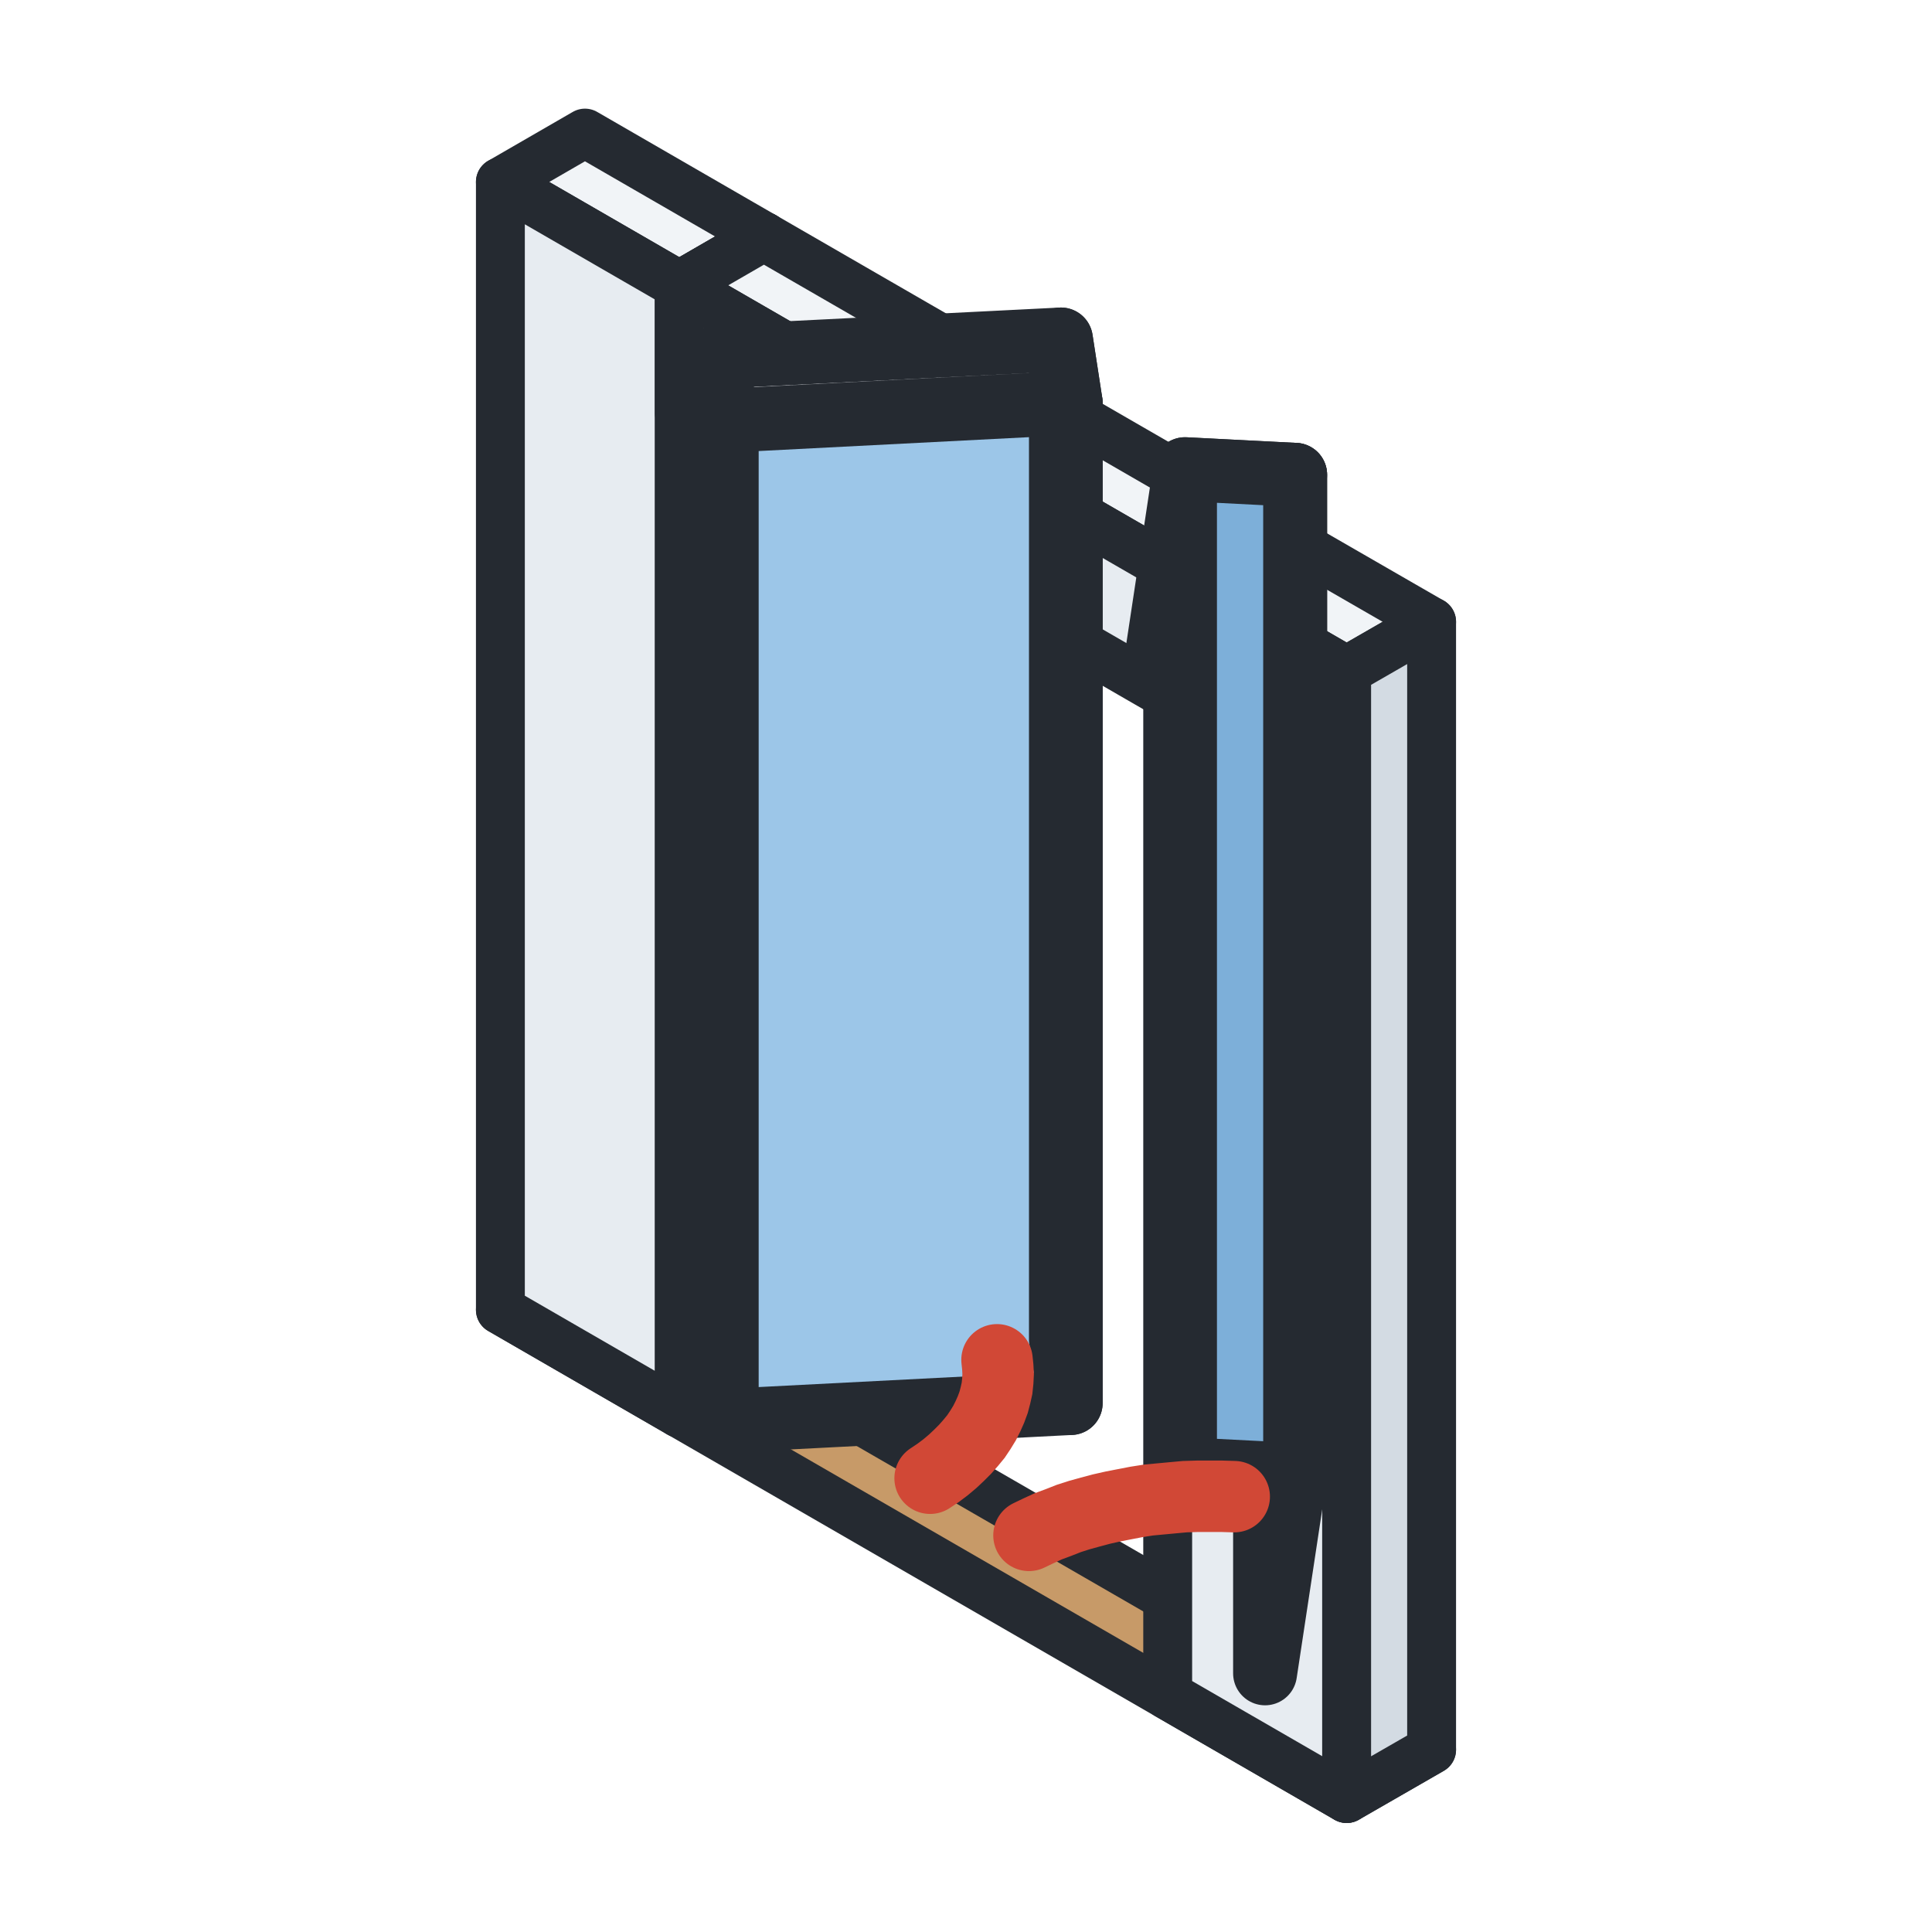
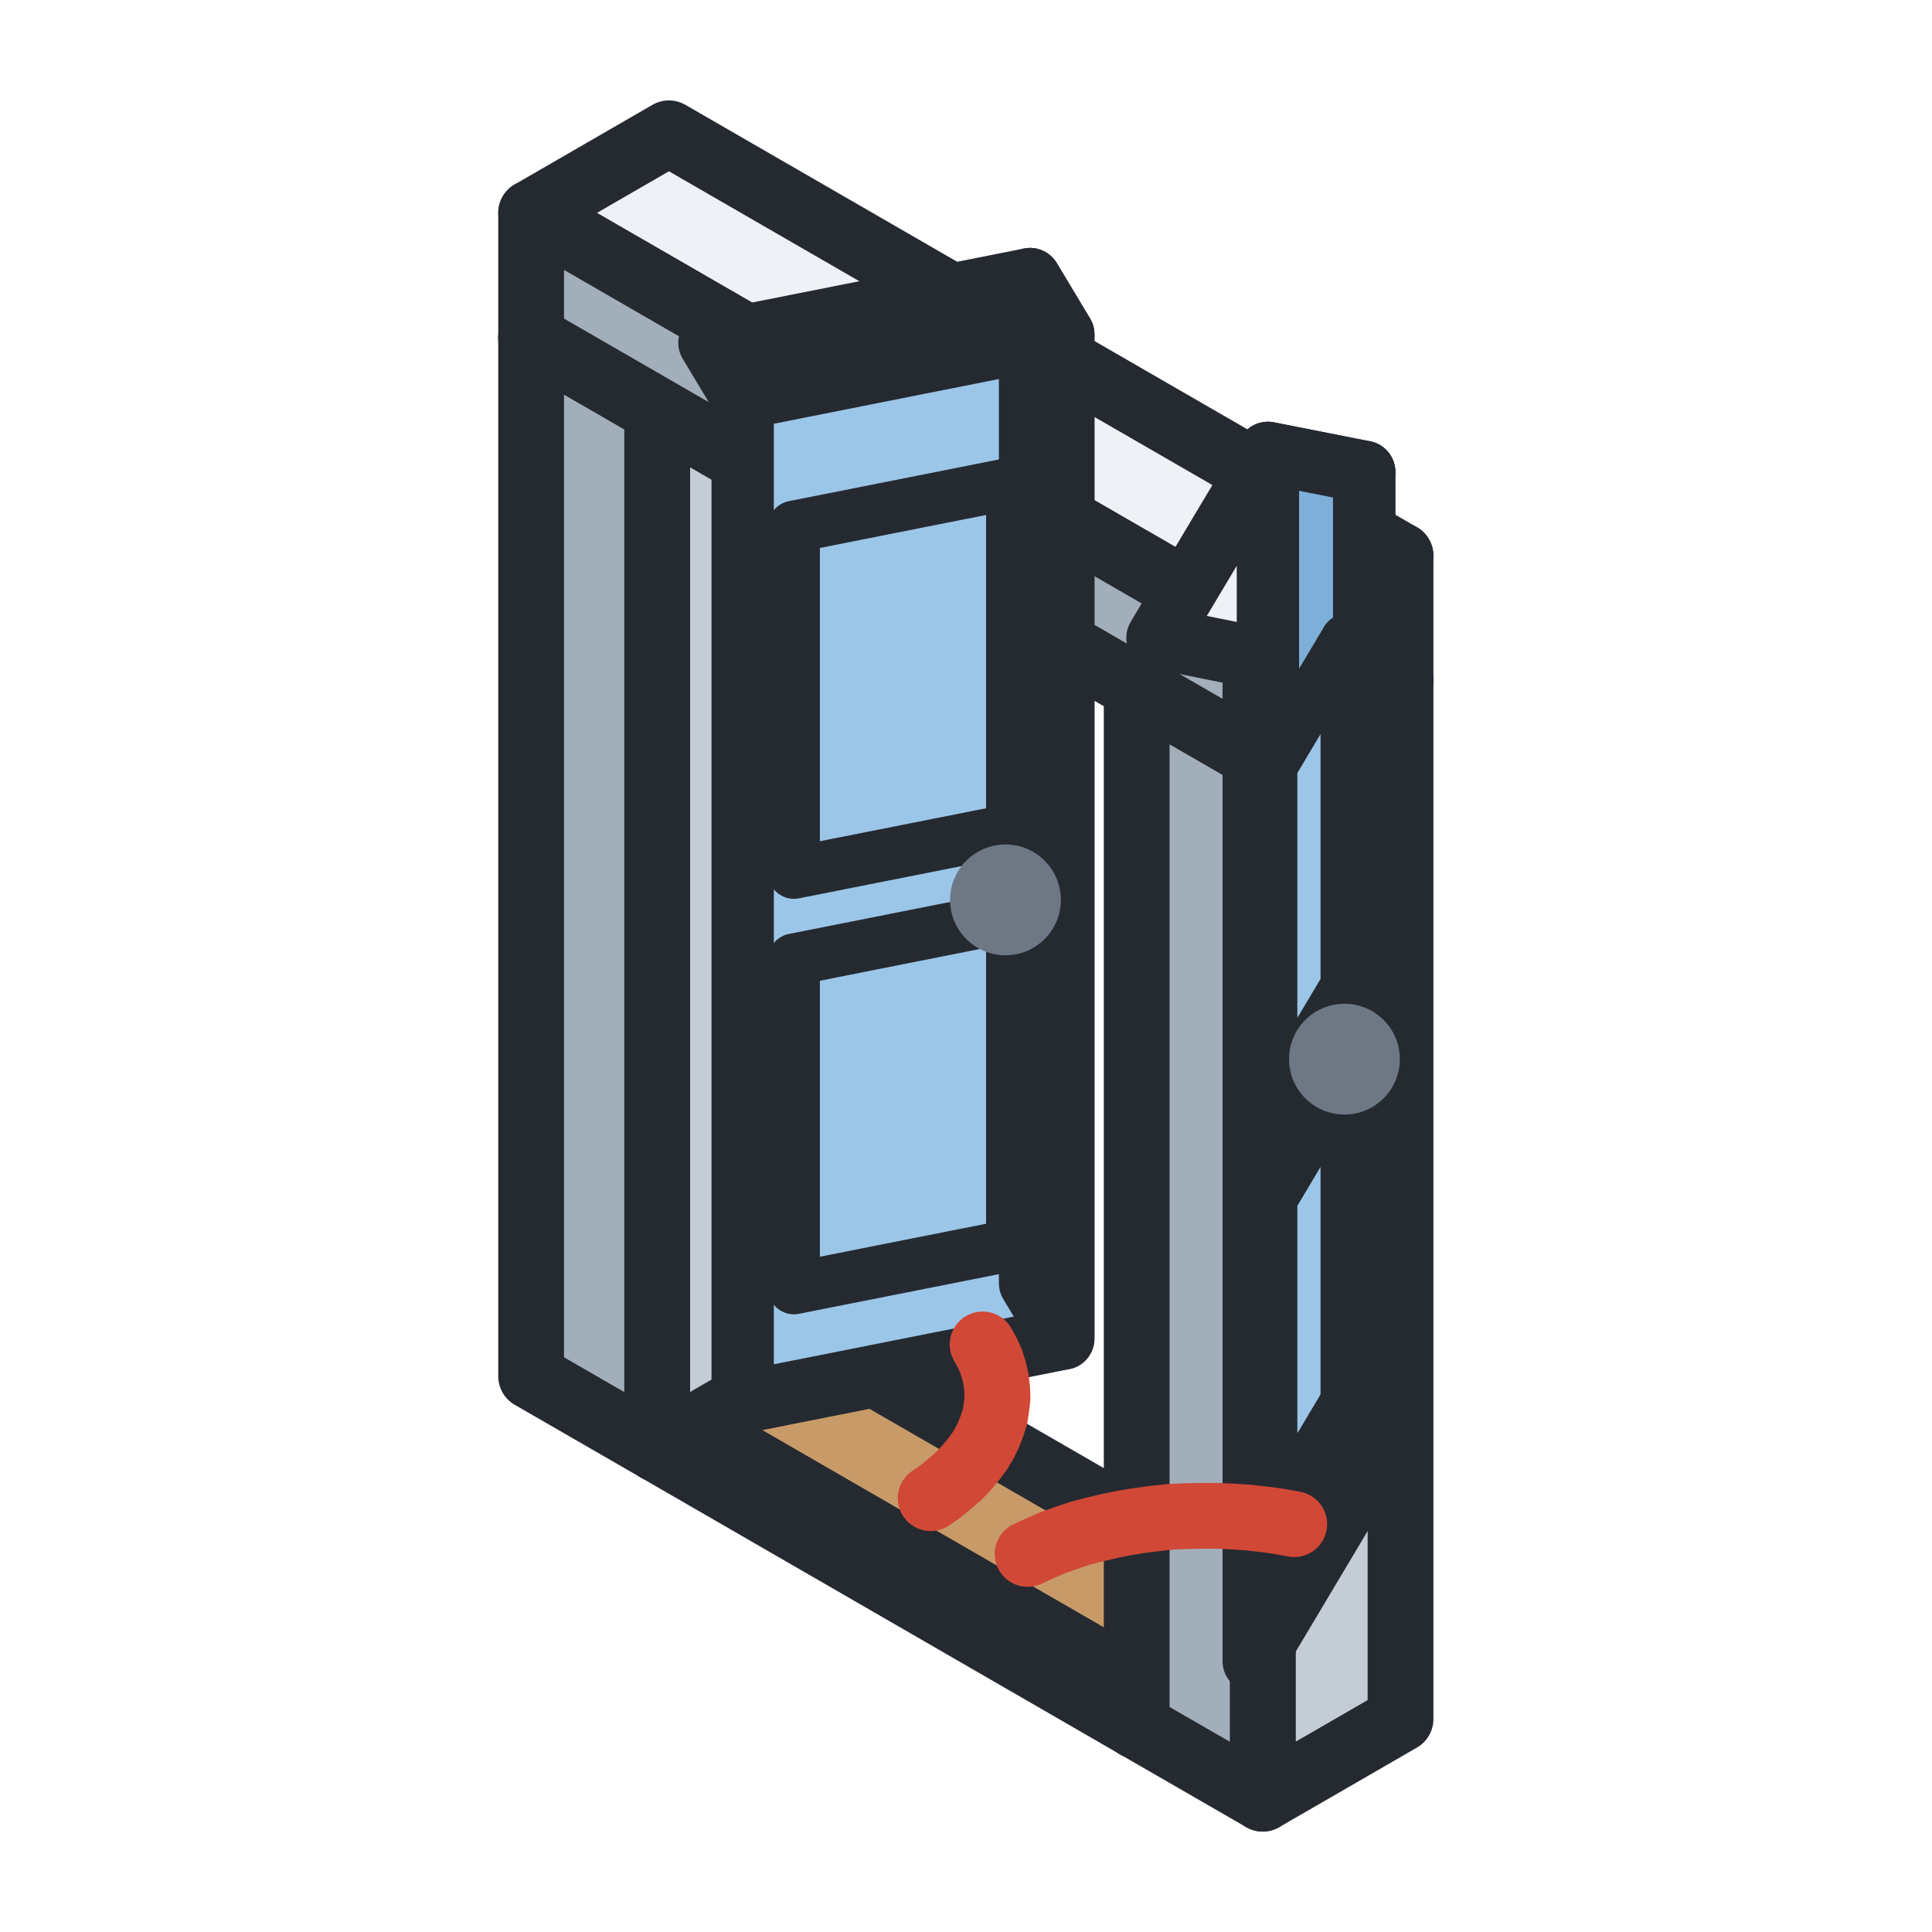
- <svg xmlns="http://www.w3.org/2000/svg" viewBox="-15.56 -33.54 51.39 51.39">
-   <polygon points="0.00,0.00 22.52,13.00 20.26,14.30 -2.25,1.30" fill="#C79A68" stroke="#252A31" stroke-width="1.3" stroke-linejoin="round" />
-   <polygon points="-2.25,-28.70 2.51,-25.95 4.76,-27.25 0.00,-30.00" fill="#F1F4F7" stroke="#252A31" stroke-width="1.3" stroke-linejoin="round" />
-   <polygon points="-2.25,1.30 2.51,4.05 2.51,-25.95 -2.25,-28.70" fill="#E7ECF1" stroke="#252A31" stroke-width="1.3" stroke-linejoin="round" />
-   <polygon points="2.51,4.05 4.76,2.75 4.76,-27.25 2.51,-25.95" fill="#D3DBE3" stroke="#252A31" stroke-width="1.3" stroke-linejoin="round" />
-   <polygon points="15.50,-18.45 20.26,-15.70 22.52,-17.00 17.75,-19.75" fill="#F1F4F7" stroke="#252A31" stroke-width="1.3" stroke-linejoin="round" />
-   <polygon points="15.50,11.55 20.26,14.30 20.26,-15.70 15.50,-18.45" fill="#E7ECF1" stroke="#252A31" stroke-width="1.3" stroke-linejoin="round" />
-   <polygon points="20.26,14.30 22.52,13.00 22.52,-17.00 20.26,-15.70" fill="#D3DBE3" stroke="#252A31" stroke-width="1.3" stroke-linejoin="round" />
-   <polygon points="2.51,-25.95 15.50,-18.45 17.75,-19.75 4.76,-27.25" fill="#F1F4F7" stroke="#252A31" stroke-width="1.3" stroke-linejoin="round" />
-   <polygon points="2.51,-22.55 15.50,-15.05 15.50,-18.45 2.51,-25.95" fill="#E7ECF1" stroke="#252A31" stroke-width="1.3" stroke-linejoin="round" />
-   <polygon points="15.50,-15.05 17.75,-16.35 17.75,-19.75 15.50,-18.45" fill="#D3DBE3" stroke="#252A31" stroke-width="1.3" stroke-linejoin="round" />
-   <polygon points="3.77,-22.35 12.92,-22.82 12.66,-24.51 3.51,-24.05" fill="#EEF1F5" stroke="#252A31" stroke-width="1.7" stroke-linejoin="round" />
-   <polygon points="3.77,4.25 12.92,3.78 12.92,-22.82 3.77,-22.35" fill="#9CC6E8" stroke="#252A31" stroke-width="1.7" stroke-linejoin="round" />
-   <polygon points="12.92,3.78 12.66,2.09 12.66,-24.51 12.92,-22.82" fill="#7DAFD9" stroke="#252A31" stroke-width="1.7" stroke-linejoin="round" />
-   <polygon points="18.09,-15.63 18.89,-20.91 15.96,-21.06 15.16,-15.77" fill="#EEF1F5" stroke="#252A31" stroke-width="1.7" stroke-linejoin="round" />
-   <polygon points="18.09,10.97 18.89,5.69 18.89,-20.91 18.09,-15.63" fill="#9CC6E8" stroke="#252A31" stroke-width="1.7" stroke-linejoin="round" />
-   <polygon points="18.89,5.69 15.96,5.54 15.96,-21.06 18.89,-20.91" fill="#7DAFD9" stroke="#252A31" stroke-width="1.7" stroke-linejoin="round" />
-   <path d="M 10.96 2.63 L 10.98 2.82 L 10.99 3.01 L 10.98 3.20 L 10.96 3.39 L 10.92 3.57 L 10.87 3.76 L 10.80 3.95 L 10.72 4.13 L 10.63 4.31 L 10.52 4.49 L 10.40 4.67 L 10.26 4.84 L 10.11 5.01 L 9.95 5.17 L 9.78 5.33 L 9.59 5.49 L 9.39 5.64 L 9.18 5.78" fill="none" stroke="#D14836" stroke-width="1.9" stroke-linecap="round" />
-   <path d="M 9.18 5.78 L 9.48 4.79 L 10.77 5.19 Z" fill="#D14836" />
-   <path d="M 17.27 6.27 L 16.94 6.26 L 16.61 6.26 L 16.29 6.26 L 15.96 6.27 L 15.63 6.30 L 15.31 6.33 L 14.99 6.36 L 14.67 6.41 L 14.36 6.47 L 14.05 6.53 L 13.74 6.60 L 13.44 6.68 L 13.15 6.76 L 12.87 6.85 L 12.59 6.96 L 12.32 7.06 L 12.06 7.18 L 11.81 7.30" fill="none" stroke="#D14836" stroke-width="1.9" stroke-linecap="round" />
-   <path d="M 11.81 7.30 L 13.52 7.13 L 12.83 6.38 Z" fill="#D14836" />
+ <svg xmlns="http://www.w3.org/2000/svg" viewBox="-22.96 -39.55 55.80 55.80">
+   <polygon points="0.00,-1.20 13.86,6.80 9.87,9.10 -3.98,1.10" fill="#C79A68" stroke="#252A31" stroke-width="1.9" stroke-linejoin="round" />
+   <polygon points="13.86,8.00 9.87,10.30 9.87,9.10 13.86,6.80" fill="#A87C4E" stroke="#252A31" stroke-width="1.9" stroke-linejoin="round" />
+   <polygon points="-3.98,2.30 9.87,10.30 9.87,9.10 -3.98,1.10" fill="#A87C4E" stroke="#252A31" stroke-width="1.9" stroke-linejoin="round" />
+   <polygon points="-3.64,-32.10 0.00,-30.00 -3.98,-27.70 -7.62,-29.80" fill="#EEF1F5" stroke="#252A31" stroke-width="1.9" stroke-linejoin="round" />
+   <polygon points="0.00,0.00 -3.98,2.30 -3.98,-27.70 0.00,-30.00" fill="#C4CCD5" stroke="#252A31" stroke-width="1.9" stroke-linejoin="round" />
+   <polygon points="-7.62,0.20 -3.98,2.30 -3.98,-27.70 -7.62,-29.80" fill="#A2AEBA" stroke="#252A31" stroke-width="1.9" stroke-linejoin="round" />
+   <polygon points="13.86,-22.00 17.49,-19.90 13.51,-17.60 9.87,-19.70" fill="#EEF1F5" stroke="#252A31" stroke-width="1.9" stroke-linejoin="round" />
+   <polygon points="17.49,10.10 13.51,12.40 13.51,-17.60 17.49,-19.90" fill="#C4CCD5" stroke="#252A31" stroke-width="1.9" stroke-linejoin="round" />
+   <polygon points="9.87,10.30 13.51,12.40 13.51,-17.60 9.87,-19.70" fill="#A2AEBA" stroke="#252A31" stroke-width="1.9" stroke-linejoin="round" />
+   <polygon points="-3.64,-35.70 17.49,-23.50 13.51,-21.20 -7.62,-33.40" fill="#EEF1F5" stroke="#252A31" stroke-width="1.9" stroke-linejoin="round" />
+   <polygon points="17.49,-19.90 13.51,-17.60 13.51,-21.20 17.49,-23.50" fill="#C4CCD5" stroke="#252A31" stroke-width="1.9" stroke-linejoin="round" />
+   <polygon points="-7.62,-29.80 13.51,-17.60 13.51,-21.20 -7.62,-33.40" fill="#A2AEBA" stroke="#252A31" stroke-width="1.9" stroke-linejoin="round" />
+   <polygon points="-1.51,-28.05 7.75,-29.89 6.79,-31.49 -2.47,-29.65" fill="#EEF1F5" stroke="#252A31" stroke-width="1.8" stroke-linejoin="round" />
+   <polygon points="-1.51,0.95 7.75,-0.89 7.75,-29.89 -1.51,-28.05" fill="#9CC6E8" stroke="#252A31" stroke-width="1.8" stroke-linejoin="round" />
+   <polygon points="7.75,-0.89 6.79,-2.49 6.79,-31.49 7.75,-29.89" fill="#7DAFD9" stroke="#252A31" stroke-width="1.8" stroke-linejoin="round" />
+   <polygon points="-0.03,-2.34 6.27,-3.59 6.27,-13.09 -0.03,-11.84" fill="#9CC6E8" stroke="#252A31" stroke-width="1.5" stroke-linejoin="round" />
+   <polygon points="-0.03,-14.34 6.27,-15.59 6.27,-25.59 -0.03,-24.34" fill="#9CC6E8" stroke="#252A31" stroke-width="1.5" stroke-linejoin="round" />
+   <circle cx="6.08" cy="-13.56" r="1.6" fill="#6E7884" />
+   <polygon points="13.25,-20.57 16.44,-25.92 13.66,-26.47 10.47,-21.13" fill="#EEF1F5" stroke="#252A31" stroke-width="1.8" stroke-linejoin="round" />
+   <polygon points="13.25,8.43 16.44,3.08 16.44,-25.92 13.25,-20.57" fill="#9CC6E8" stroke="#252A31" stroke-width="1.8" stroke-linejoin="round" />
+   <polygon points="16.44,3.08 13.66,2.53 13.66,-26.47 16.44,-25.92" fill="#7DAFD9" stroke="#252A31" stroke-width="1.8" stroke-linejoin="round" />
+   <polygon points="13.76,4.57 15.93,0.93 15.93,-8.57 13.76,-4.93" fill="#9CC6E8" stroke="#252A31" stroke-width="1.5" stroke-linejoin="round" />
+   <polygon points="13.76,-7.43 15.93,-11.07 15.93,-21.07 13.76,-17.43" fill="#9CC6E8" stroke="#252A31" stroke-width="1.5" stroke-linejoin="round" />
+   <circle cx="15.87" cy="-8.96" r="1.6" fill="#6E7884" />
+   <path d="M 5.42 -0.72 L 5.56 -0.47 L 5.67 -0.22 L 5.75 0.04 L 5.81 0.30 L 5.84 0.57 L 5.85 0.83 L 5.82 1.09 L 5.78 1.35 L 5.70 1.61 L 5.60 1.87 L 5.48 2.12 L 5.33 2.37 L 5.15 2.61 L 4.95 2.85 L 4.73 3.08 L 4.48 3.30 L 4.21 3.52 L 3.92 3.72" fill="none" stroke="#D14836" stroke-width="1.9" stroke-linecap="round" />
+   <path d="M 3.92 3.72 L 4.24 2.66 L 5.62 3.09 Z" fill="#D14836" />
+   <path d="M 14.42 4.47 L 13.98 4.39 L 13.54 4.33 L 13.09 4.28 L 12.64 4.25 L 12.18 4.23 L 11.73 4.23 L 11.27 4.24 L 10.82 4.26 L 10.37 4.31 L 9.92 4.37 L 9.49 4.44 L 9.06 4.53 L 8.63 4.63 L 8.22 4.74 L 7.83 4.87 L 7.44 5.01 L 7.07 5.17 L 6.72 5.33" fill="none" stroke="#D14836" stroke-width="1.9" stroke-linecap="round" />
+   <path d="M 6.72 5.33 L 8.55 5.15 L 7.82 4.35 Z" fill="#D14836" />
</svg>
